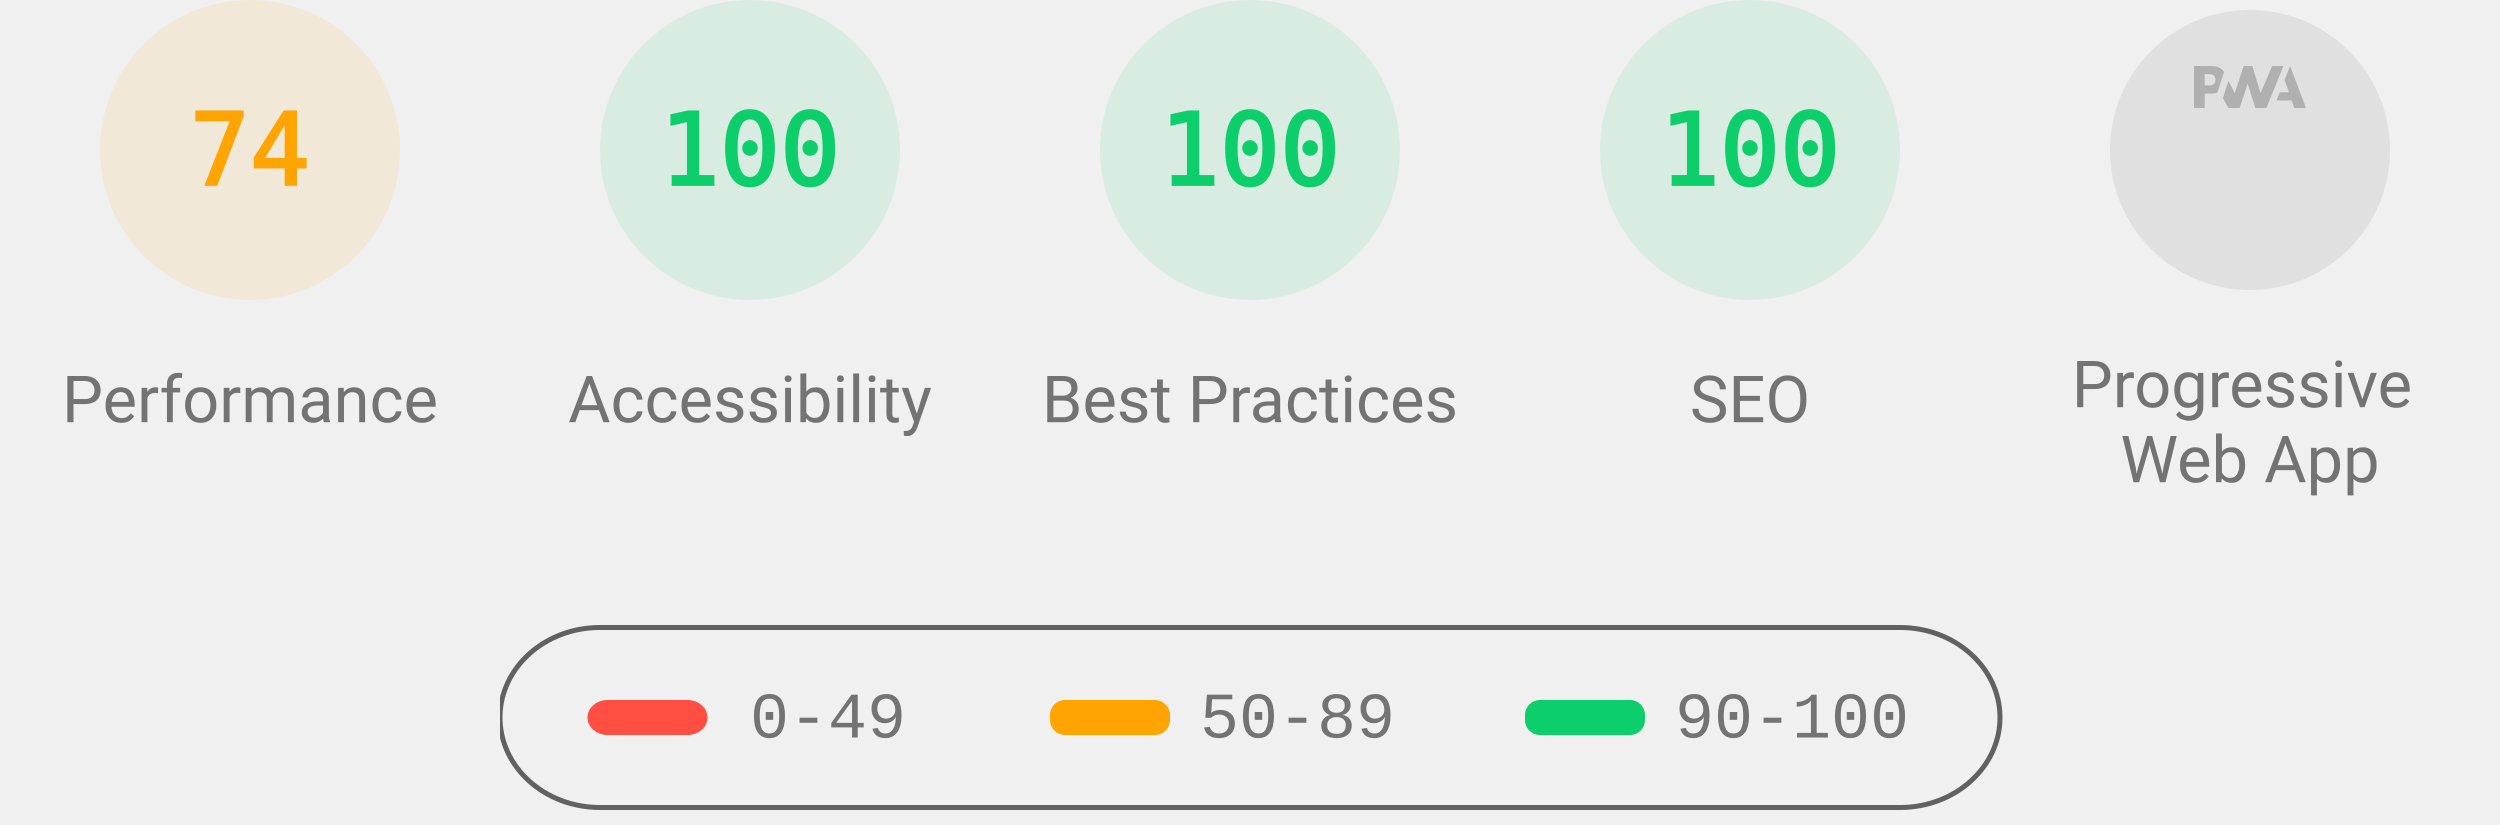
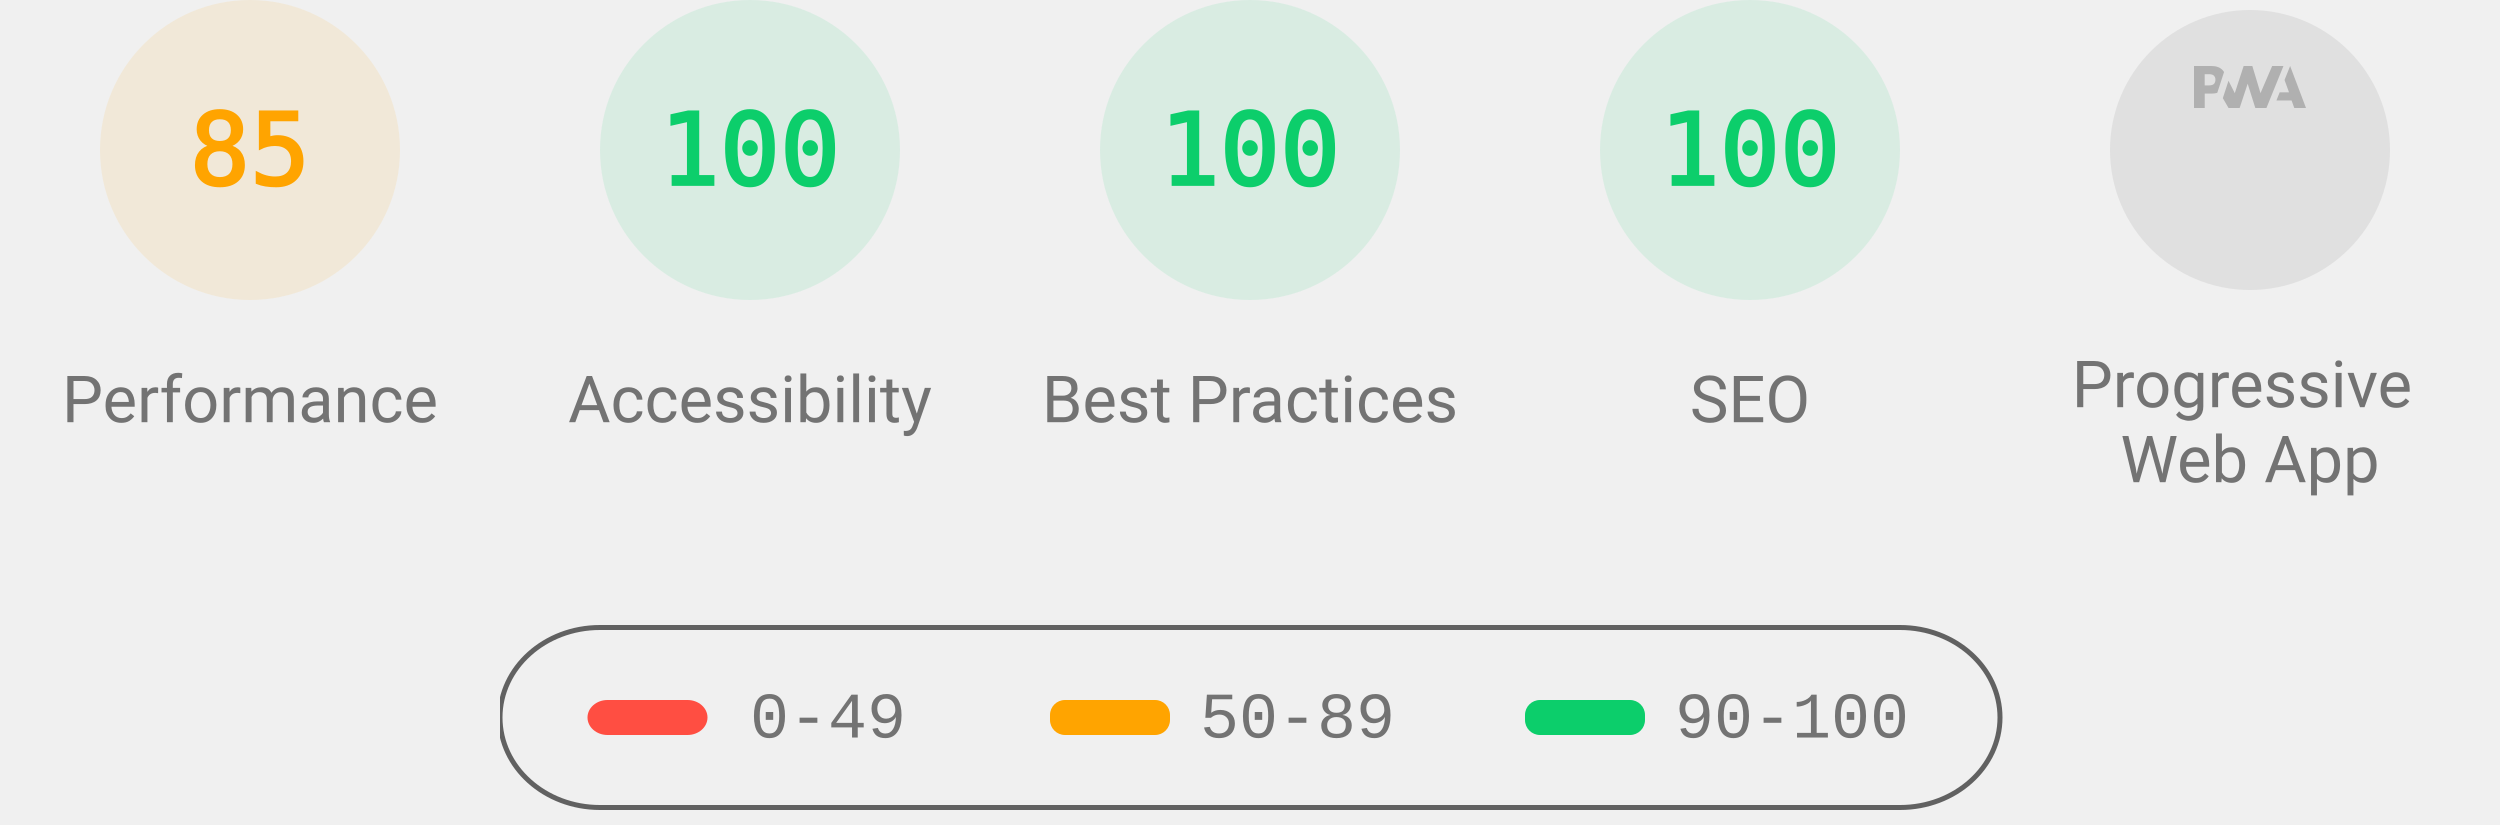
<svg xmlns="http://www.w3.org/2000/svg" class="theme--agnostic" fill="none" width="1000" height="330">
  <style>
			.gauge-base {
				opacity: 0.1
			}

			.gauge-arc {
				fill: none;
				animation-delay: 250ms;
				stroke-linecap: round;
				transform: rotate(-90deg);
				transform-origin: 100px 60px;
				animation: load-gauge 1s ease forwards
			}

			.guage-text {
				font-size: 40px;
				font-family: monospace;
				text-align: center
			}

			.guage-red {
				color: #ff4e42;
				fill: #ff4e42;
				stroke: #ff4e42
			}
			.guage-orange {
				color: #ffa400;
				fill: #ffa400;
				stroke: #ffa400
			}
			.guage-green {
				color: #0cce6b;
				fill: #0cce6b;
				stroke: #0cce6b
			}
			.theme--agnostic .guage-undefined {
				color: #5c5c5c;
				fill: #5c5c5c;
				stroke: #5c5c5c
			}
			.theme--light .guage-undefined {
				color: #1e1e1e;
				fill: #1e1e1e;
				stroke: #1e1e1e
			}
			.theme--dark .guage-undefined {
				color: #f5f5f5;
				fill: #f5f5f5;
				stroke: #f5f5f5
			}

			.guage-title {
				stroke: none;
				font-size: 26px;
				line-height: 26px;
				font-family: Roboto, Halvetica, Arial, sans-serif
			}
			.metric.guage-title {
				font-family: 'Courier New', Courier, monospace
			}
			.theme--agnostic .guage-title {
				color: #737373;
				fill: #737373
			}
			.theme--light .guage-title {
				color: #212121;
				fill: #212121
			}
			.theme--dark .guage-title {
				color: #f5f5f5;
				fill: #f5f5f5
			}

			@keyframes load-gauge {
				from {
					stroke-dasharray: 0 352.858
				}
			}
			.lh-gauge--pwa__disc {
				fill: #e0e0e0
			}
			.lh-gauge--pwa__logo {
				position: relative;
				fill: #b0b0b0
			}
			.lh-gauge--pwa__invisible {
				display: none
			}
			.lh-gauge--pwa__visible {
				display: inline
			}
			.guage-invisible {
				display: none
			}
			.lh-gauge--pwa__logo--primary-color {
				fill: #304ffe
			}
			.theme--agnostic .lh-gauge--pwa__logo--secondary-color {
				fill: #787878
			}
			.theme--light .lh-gauge--pwa__logo--secondary-color {
				fill: #3d3d3d
			}
			.theme--dark .lh-gauge--pwa__logo--secondary-color {
				fill: #d8b6b6
			}
			.theme--light #svg_2 {
				stroke: #00000022
			}
			.theme--agnostic #svg_2 {
				stroke: #616161
			}
			.theme--light #svg_2 {
				stroke: #00000022
			}
			.theme--dark #svg_2 {
				stroke: #f5f5f566
			}
		</style>
  <svg class="guage-div guage-perf guage-orange" viewBox="0 0 200 200" width="200" height="200" x="0" y="0">
    <circle class="gauge-base" r="56" cx="100" cy="60" stroke-width="8" />
-     <circle class="gauge-arc guage-arc-1" r="56" cx="100" cy="60" stroke-width="8" style="stroke-dasharray: 260.375, 351.858;" />
-     <text class="guage-text" x="100px" y="60px" alignment-baseline="central" dominant-baseline="central" text-anchor="middle">74</text>
+     <circle class="gauge-arc guage-arc-1" r="56" cx="100" cy="60" stroke-width="8" style="stroke-dasharray: 299.079, 351.858;" />
+     <text class="guage-text" x="100px" y="60px" alignment-baseline="central" dominant-baseline="central" text-anchor="middle">85</text>
    <text class="guage-title" x="100px" y="160px" alignment-baseline="central" dominant-baseline="central" text-anchor="middle">Performance</text>
  </svg>
  <svg class="guage-div guage-acc guage-green" viewBox="0 0 200 200" width="200" height="200" x="200" y="0">
    <circle class="gauge-base" r="56" cx="100" cy="60" stroke-width="8" />
    <circle class="gauge-arc guage-arc-2" r="56" cx="100" cy="60" stroke-width="8" style="stroke-dasharray: 351.858, 351.858;" />
    <text class="guage-text" x="100px" y="60px" alignment-baseline="central" dominant-baseline="central" text-anchor="middle">100</text>
    <text class="guage-title" x="100px" y="160px" alignment-baseline="central" dominant-baseline="central" text-anchor="middle">Accessibility</text>
  </svg>
  <svg class="guage-div guage-best guage-green" viewBox="0 0 200 200" width="200" height="200" x="400" y="0">
    <circle class="gauge-base" r="56" cx="100" cy="60" stroke-width="8" />
    <circle class="gauge-arc guage-arc-3" r="56" cx="100" cy="60" stroke-width="8" style="stroke-dasharray: 351.858, 351.858;" />
    <text class="guage-text" x="100px" y="60px" alignment-baseline="central" dominant-baseline="central" text-anchor="middle">100</text>
    <text class="guage-title" x="100px" y="160px" alignment-baseline="central" dominant-baseline="central" text-anchor="middle">Best Practices</text>
  </svg>
  <svg class="guage-div guage-seo guage-green" viewBox="0 0 200 200" width="200" height="200" x="600" y="0">
    <circle class="gauge-base" r="56" cx="100" cy="60" stroke-width="8" />
    <circle class="gauge-arc guage-arc-4" r="56" cx="100" cy="60" stroke-width="8" style="stroke-dasharray: 351.858, 351.858;" />
    <text class="guage-text" x="100px" y="60px" alignment-baseline="central" dominant-baseline="central" text-anchor="middle">100</text>
    <text class="guage-title" x="100px" y="160px" alignment-baseline="central" dominant-baseline="central" text-anchor="middle">SEO</text>
  </svg>
  <svg class="guage-div guage-pwa " viewBox="0 0 200 200" width="200" height="200" x="800" y="0">
    <svg viewBox="0 0 60 60" width="112" height="112" x="44" y="4">
      <defs>
        <linearGradient id="lh-gauge--pwa__check-circle__gradient-0" x1="50%" y1="0%" x2="50%" y2="100%">
          <stop stop-color="#00C852" offset="0%" />
          <stop stop-color="#009688" offset="100%" />
        </linearGradient>
        <linearGradient id="lh-gauge--pwa__installable__shadow-gradient-0" x1="76.056%" x2="24.111%" y1="82.995%" y2="24.735%">
          <stop stop-color="#A5D6A7" offset="0%" />
          <stop stop-color="#80CBC4" offset="100%" />
        </linearGradient>
        <linearGradient id="lh-gauge--pwa__fast-reliable__shadow-gradient-0" x1="76.056%" y1="82.995%" x2="25.678%" y2="26.493%">
          <stop stop-color="#64B5F6" offset="0%" />
          <stop stop-color="#2979FF" offset="100%" />
        </linearGradient>
        <g id="lh-gauge--pwa__fast-reliable-badge-0">
          <circle fill="#FFFFFF" cx="10" cy="10" r="10" />
          <path fill="#304FFE" d="M10 3.58l5.25 2.34v3.5c0 3.23-2.24 6.26-5.25 7-3.01-.74-5.25-3.77-5.25-7v-3.5L10 3.58zm-.47 10.74l2.76-4.83.03-.07c.04-.08 0-.24-.22-.24h-1.64l.47-3.26h-.47l-2.7 4.77c-.02.01.05-.1-.04.05-.09.16-.1.31.18.31h1.63l-.47 3.27h.47z" />
        </g>
        <g id="lh-gauge--pwa__installable-badge-0">
          <circle fill="#FFFFFF" cx="10" cy="10" r="10" />
          <path fill="#009688" d="M10 4.167A5.835 5.835 0 0 0 4.167 10 5.835 5.835 0 0 0 10 15.833 5.835 5.835 0 0 0 15.833 10 5.835 5.835 0 0 0 10 4.167zm2.917 6.416h-2.334v2.334H9.417v-2.334H7.083V9.417h2.334V7.083h1.166v2.334h2.334v1.166z" />
        </g>
      </defs>
      <g stroke="none" fill-rule="nonzero">
        <circle class="lh-gauge--pwa__disc" cx="30" cy="30" r="30" />
        <g class="lh-gauge--pwa__logo">
          <path d="M35.66 19.39l.7-1.75h2L37.4 15 38.6 12l3.4 9h-2.51l-.58-1.61z" />
          <path d="M33.52 21l3.65-9h-2.42l-2.5 5.82L30.5 12h-1.86l-1.9 5.82-1.35-2.65-1.21 3.72L25.4 21h2.38l1.72-5.2 1.64 5.2z" />
          <path fill-rule="nonzero" d="M20.3 17.91h1.48c.45 0 .85-.05 1.2-.15l.39-1.18 1.07-3.3a2.64 2.64 0 0 0-.28-.37c-.55-.6-1.36-.91-2.42-.91H18v9h2.3V17.9zm1.96-3.84c.22.22.33.5.33.87 0 .36-.1.65-.29.87-.2.23-.59.35-1.15.35h-.86v-2.41h.87c.52 0 .89.1 1.1.32z" />
        </g>
        <rect class="lh-gauge--pwa__component lh-gauge--pwa__na-line lh-gauge--pwa__invisible" fill="#FFFFFF" x="20" y="32" width="20" height="4" rx="2" />
        <g class="lh-gauge--pwa__component lh-gauge--pwa__fast-reliable-badge lh-gauge--pwa__invisible" transform="translate(20, 29)">
          <path fill="url(#lh-gauge--pwa__fast-reliable__shadow-gradient-0)" d="M33.63 19.49A30 30 0 0 1 16.2 30.36L3 17.14 17.14 3l16.49 16.49z" />
          <use href="#lh-gauge--pwa__fast-reliable-badge-0" />
        </g>
        <g class="lh-gauge--pwa__component lh-gauge--pwa__installable-badge lh-gauge--pwa__invisible" transform="translate(20, 29)">
          <path fill="url(#lh-gauge--pwa__installable__shadow-gradient-0)" d="M33.629 19.487c-4.272 5.453-10.391 9.39-17.415 10.869L3 17.142 17.142 3 33.63 19.487z" />
          <use href="#lh-gauge--pwa__installable-badge-0" />
        </g>
        <g class="lh-gauge--pwa__component lh-gauge--pwa__fast-reliable-installable-badges lh-gauge--pwa__invisible">
          <g transform="translate(8, 29)">
            <path fill="url(#lh-gauge--pwa__fast-reliable__shadow-gradient-0)" d="M16.321 30.463L3 17.143 17.142 3l22.365 22.365A29.864 29.864 0 0 1 22 31c-1.942 0-3.84-.184-5.679-.537z" />
            <use href="#lh-gauge--pwa__fast-reliable-badge-0" />
          </g>
          <g transform="translate(32, 29)">
            <path fill="url(#lh-gauge--pwa__installable__shadow-gradient-0)" d="M25.982 11.84a30.107 30.107 0 0 1-13.08 15.203L3 17.143 17.142 3l8.84 8.84z" />
            <use href="#lh-gauge--pwa__installable-badge-0" />
          </g>
        </g>
        <g class="lh-gauge--pwa__component lh-gauge--pwa__check-circle lh-gauge--pwa__invisible" transform="translate(18, 28)">
          <circle fill="#FFFFFF" cx="12" cy="12" r="12" />
          <path fill="url(#lh-gauge--pwa__check-circle__gradient-0)" d="M12 2a10 10 0 1 0 0 20 10 10 0 0 0 0-20zm-2 15l-5-5 1.41-1.41L10 14.17l7.59-7.59L19 8l-9 9z" />
        </g>
      </g>
    </svg>
    <text class="guage-title" y="160px" alignment-baseline="central" dominant-baseline="central" text-anchor="middle">
      <tspan x="100px" dy="-6px">Progressive</tspan>
      <tspan x="100px" dy="30px">Web App</tspan>
    </text>
  </svg>
  <svg width="604" height="76" x="200" y="250">
    <g>
      <rect fill="none" id="canvas_background" height="80" width="604" y="-1" x="-1" />
      <g display="none" overflow="visible" y="0" x="0" height="100%" width="100%" id="canvasGrid">
        <rect fill="url(#gridpattern)" stroke-width="0" y="0" x="0" height="100%" width="100%" />
      </g>
    </g>
    <g>
      <rect fill-opacity="0" stroke-width="2" rx="40" id="svg_2" height="72" width="600" y="1" x="0" fill="#000000" />
      <rect stroke="#000" rx="8" id="svg_3" height="14" width="48" y="30" x="35" stroke-opacity="null" stroke-width="0" fill="#ff4e42" />
      <rect stroke="#000" rx="6" id="svg_4" height="14" width="48" y="30" x="220" stroke-opacity="null" stroke-width="0" fill="#ffa400" />
      <rect stroke="#000" rx="6" id="svg_5" height="14" width="48" y="30" x="410" stroke-opacity="null" stroke-width="0" fill="#0cce6b" />
      <text class="metric guage-title" xml:space="preserve" text-anchor="start" font-size="26" id="svg_6" y="45" x="100" stroke-opacity="null" stroke-width="0" stroke="#000">0-49</text>
      <text class="metric guage-title" xml:space="preserve" text-anchor="start" font-size="26" id="svg_7" y="45" x="280" stroke-opacity="null" stroke-width="0" stroke="#000">50-89</text>
      <text class="metric guage-title" xml:space="preserve" text-anchor="start" font-size="26" id="svg_8" y="45" x="470" stroke-opacity="null" stroke-width="0" stroke="#000">90-100</text>
    </g>
  </svg>
</svg>
